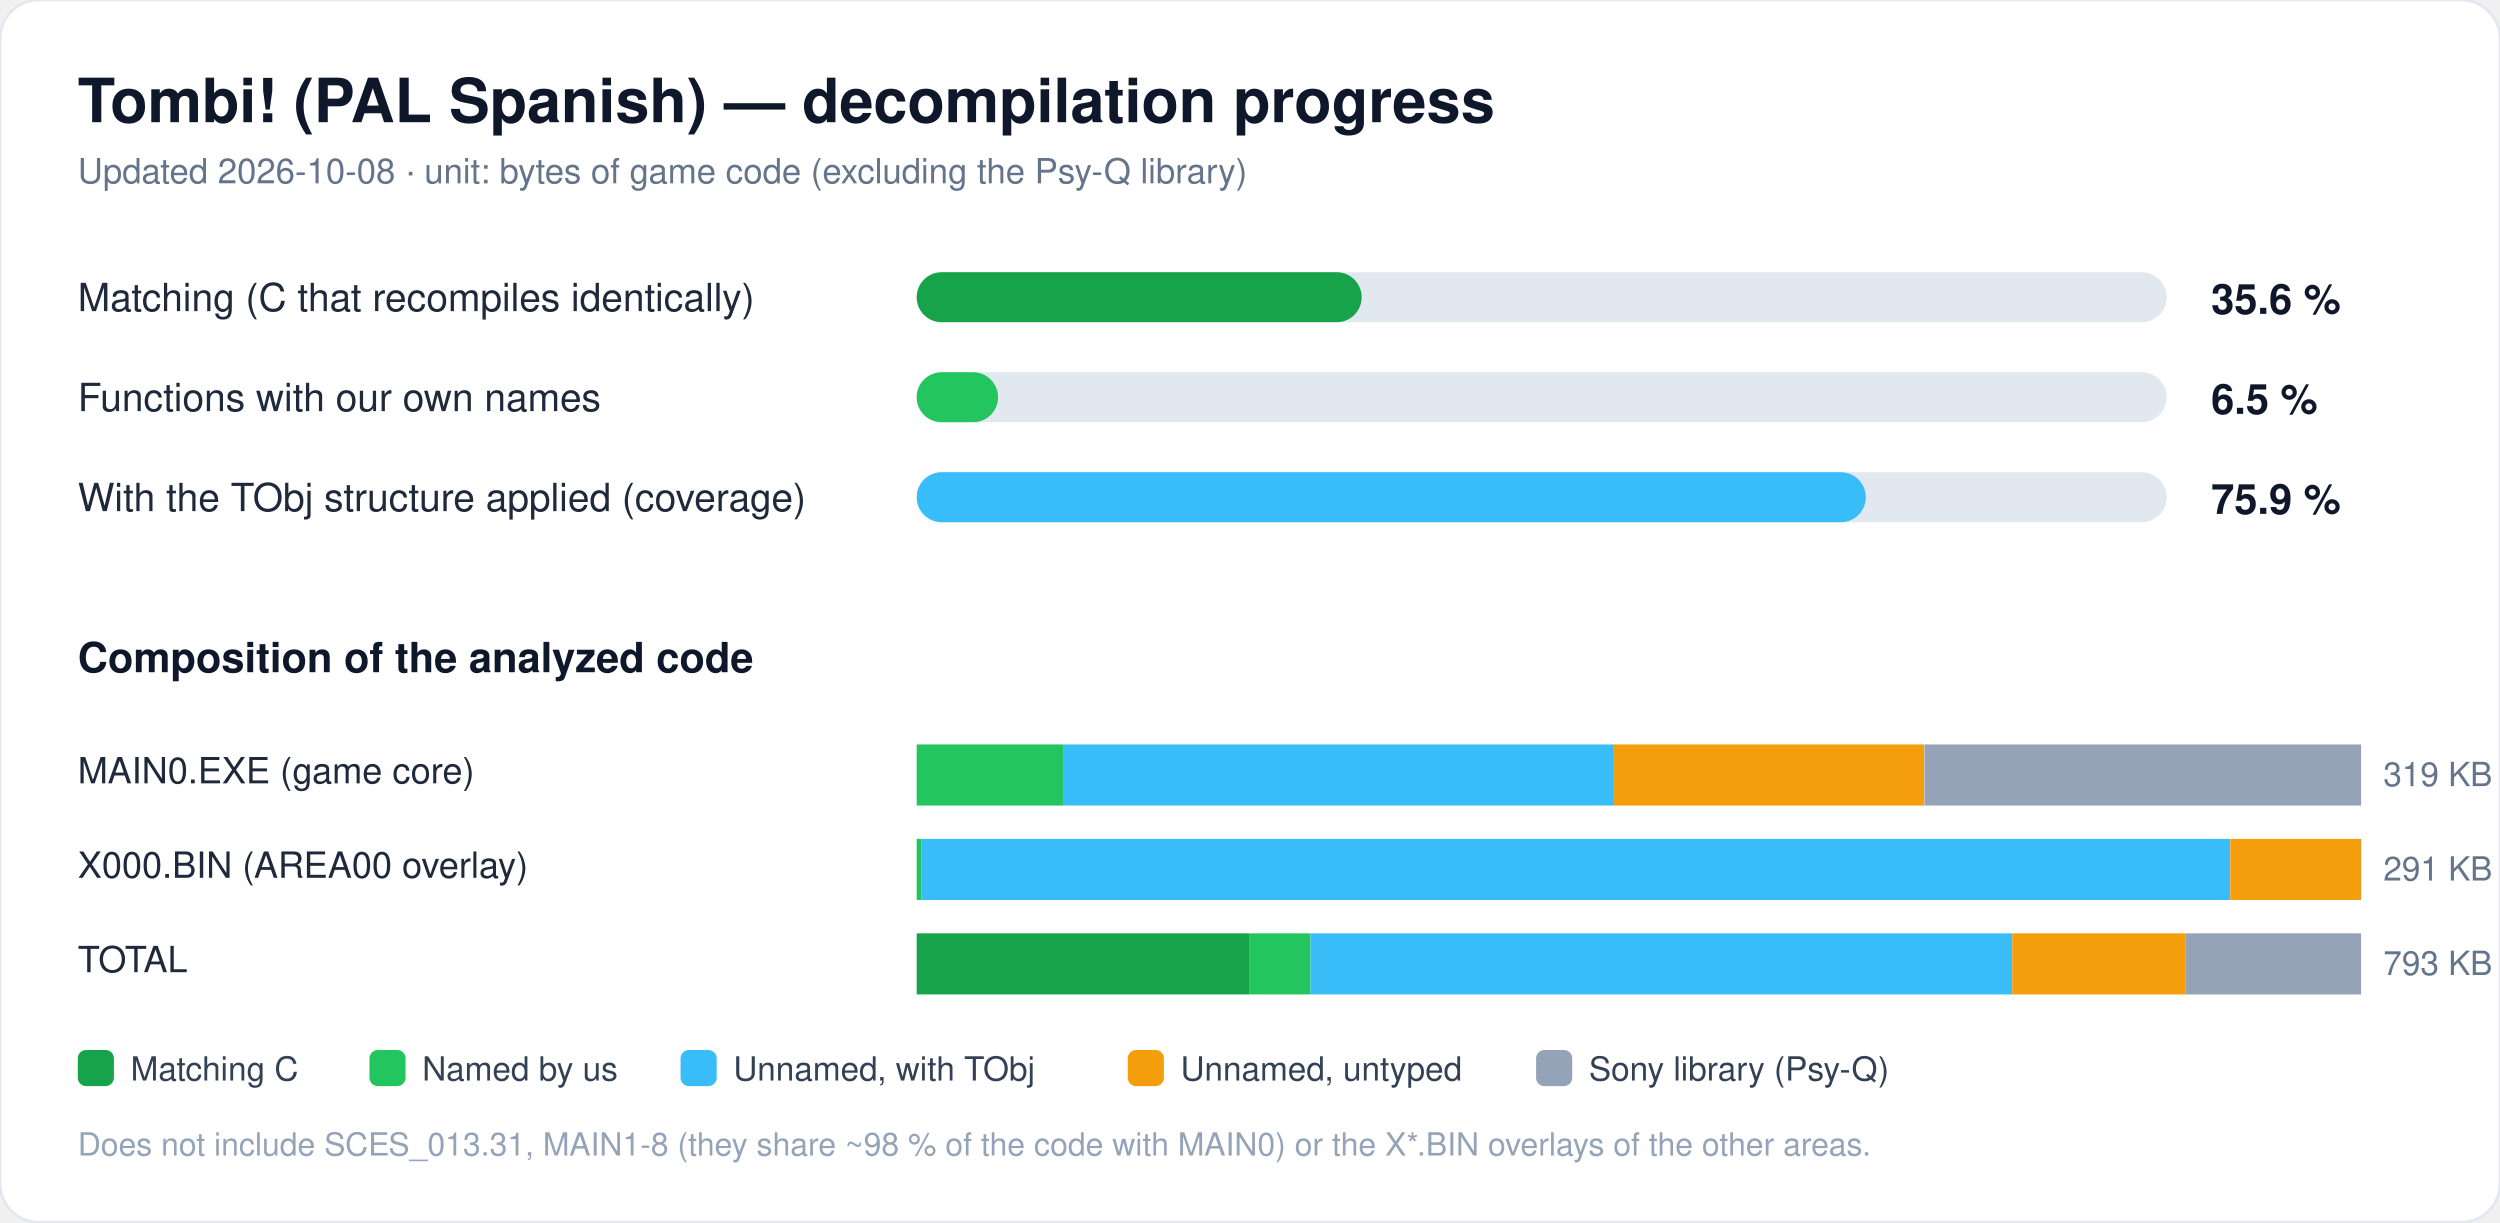
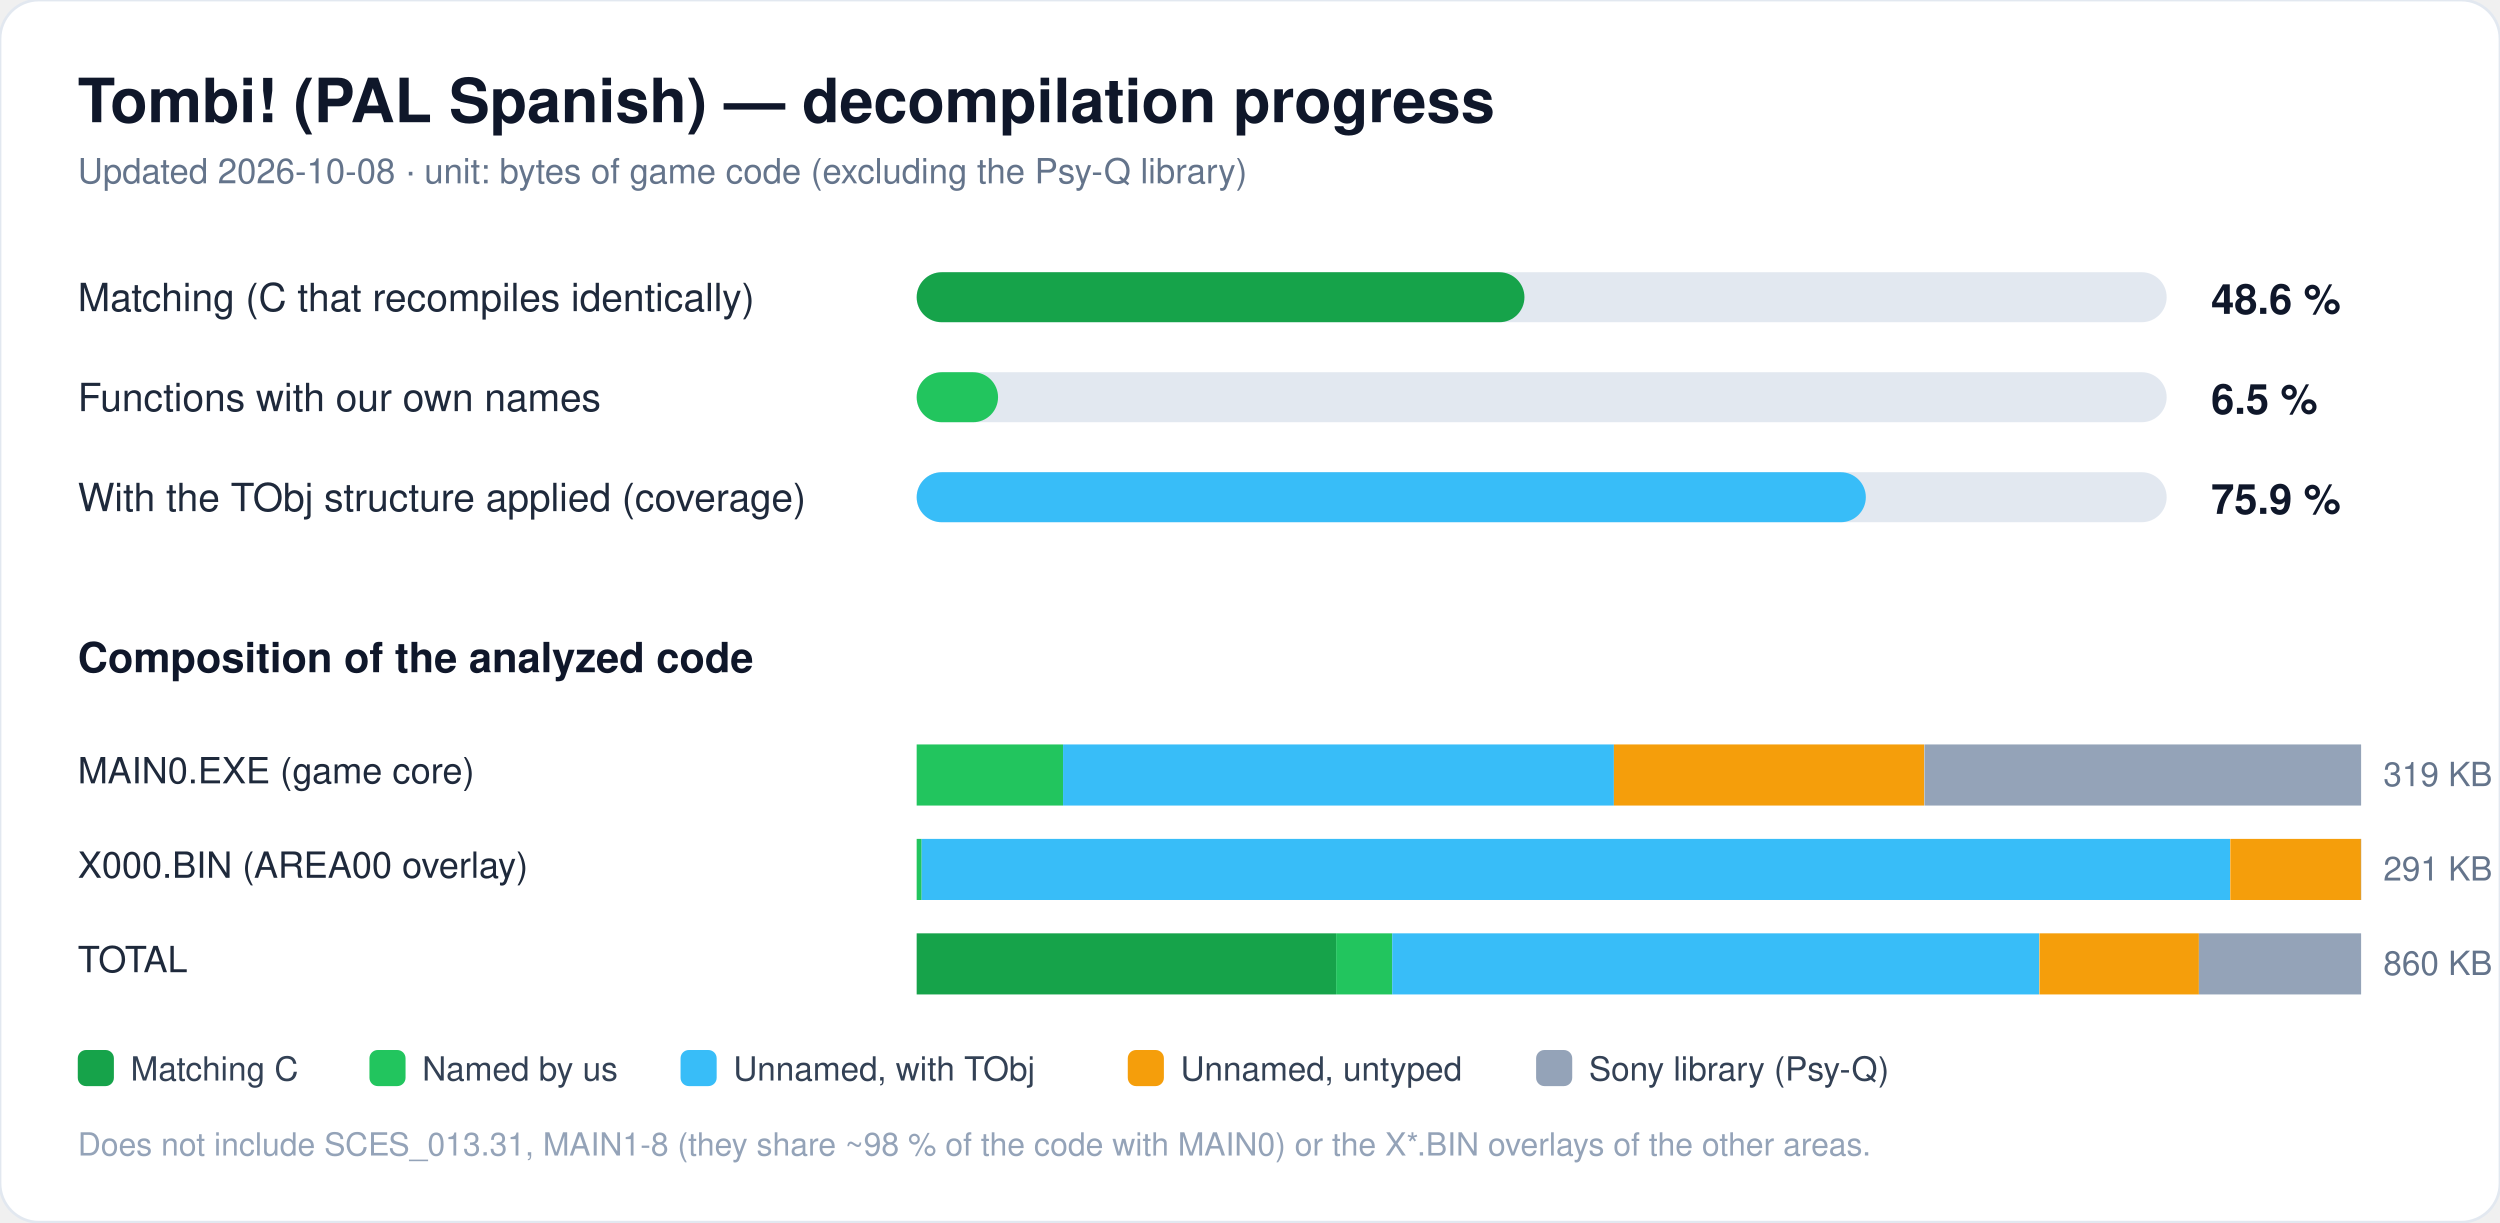
<svg xmlns="http://www.w3.org/2000/svg" width="900" height="440" viewBox="0 0 900 440" role="img" aria-label="Decompilation progress">
  <rect width="900" height="440" rx="14" fill="#ffffff" stroke="#e2e8f0" />
  <text x="28" y="44" font-family="Segoe UI,Helvetica,Arial,sans-serif" font-size="22" font-weight="700" fill="#0f172a">Tombi! (PAL Spanish) — decompilation progress</text>
  <text x="28" y="66" font-family="Segoe UI,Helvetica,Arial,sans-serif" font-size="12.5" fill="#64748b">Updated 2026-10-08 · unit: bytes of game code (excluding the Psy-Q library)</text>
  <text x="28" y="112" font-family="Segoe UI,Helvetica,Arial,sans-serif" font-size="14" fill="#1e293b">Matching (C that recompiles identically)</text>
  <rect x="330" y="98" width="450" height="18" rx="9" fill="#e2e8f0" />
-   <rect x="330" y="98" width="160.2" height="18" rx="9" fill="#16a34a" />
-   <text x="796" y="113" font-family="Segoe UI,Helvetica,Arial,sans-serif" font-size="15" font-weight="700" fill="#0f172a">35.6 %</text>
+   <rect x="330" y="98" width="218.8" height="18" rx="9" fill="#16a34a" />
+   <text x="796" y="113" font-family="Segoe UI,Helvetica,Arial,sans-serif" font-size="15" font-weight="700" fill="#0f172a">48.6 %</text>
  <text x="28" y="148" font-family="Segoe UI,Helvetica,Arial,sans-serif" font-size="14" fill="#1e293b">Functions with our own names</text>
  <rect x="330" y="134" width="450" height="18" rx="9" fill="#e2e8f0" />
  <rect x="330" y="134" width="29.3" height="18" rx="9" fill="#22c55e" />
  <text x="796" y="149" font-family="Segoe UI,Helvetica,Arial,sans-serif" font-size="15" font-weight="700" fill="#0f172a">6.5 %</text>
  <text x="28" y="184" font-family="Segoe UI,Helvetica,Arial,sans-serif" font-size="14" fill="#1e293b">With the TObj structure applied (coverage)</text>
  <rect x="330" y="170" width="450" height="18" rx="9" fill="#e2e8f0" />
  <rect x="330" y="170" width="341.7" height="18" rx="9" fill="#38bdf8" />
  <text x="796" y="185" font-family="Segoe UI,Helvetica,Arial,sans-serif" font-size="15" font-weight="700" fill="#0f172a">75.9 %</text>
  <text x="28" y="242" font-family="Segoe UI,Helvetica,Arial,sans-serif" font-size="15" font-weight="700" fill="#0f172a">Composition of the analyzed code</text>
  <text x="28" y="282" font-family="Segoe UI,Helvetica,Arial,sans-serif" font-size="13" fill="#1e293b">MAIN0.EXE (game core)</text>
  <rect x="330.0" y="268" width="52.7" height="22" fill="#22c55e" />
  <rect x="382.7" y="268" width="198.3" height="22" fill="#38bdf8" />
  <rect x="581.0" y="268" width="111.7" height="22" fill="#f59e0b" />
  <rect x="692.8" y="268" width="157.2" height="22" fill="#94a3b8" />
  <text x="858" y="283" font-family="Segoe UI,Helvetica,Arial,sans-serif" font-size="12" fill="#64748b" text-anchor="start">319 KB</text>
  <text x="28" y="316" font-family="Segoe UI,Helvetica,Arial,sans-serif" font-size="13" fill="#1e293b">X000.BIN (AREA00 overlay)</text>
  <rect x="330.0" y="302" width="1.8" height="22" fill="#22c55e" />
  <rect x="331.8" y="302" width="471.0" height="22" fill="#38bdf8" />
  <rect x="802.9" y="302" width="47.1" height="22" fill="#f59e0b" />
  <rect x="849.9" y="302" width="0.1" height="22" fill="#94a3b8" />
  <text x="858" y="317" font-family="Segoe UI,Helvetica,Arial,sans-serif" font-size="12" fill="#64748b" text-anchor="start">291 KB</text>
  <text x="28" y="350" font-family="Segoe UI,Helvetica,Arial,sans-serif" font-size="13" fill="#1e293b">TOTAL</text>
-   <rect x="330.0" y="336" width="119.9" height="22" fill="#16a34a" />
-   <rect x="449.9" y="336" width="21.9" height="22" fill="#22c55e" />
-   <rect x="471.8" y="336" width="252.6" height="22" fill="#38bdf8" />
-   <rect x="724.4" y="336" width="62.3" height="22" fill="#f59e0b" />
-   <rect x="786.7" y="336" width="63.3" height="22" fill="#94a3b8" />
-   <text x="858" y="351" font-family="Segoe UI,Helvetica,Arial,sans-serif" font-size="12" fill="#64748b" text-anchor="start">793 KB</text>
+   <rect x="330.0" y="336" width="151.0" height="22" fill="#16a34a" />
+   <rect x="481.0" y="336" width="20.2" height="22" fill="#22c55e" />
+   <rect x="501.2" y="336" width="232.9" height="22" fill="#38bdf8" />
+   <rect x="734.2" y="336" width="57.4" height="22" fill="#f59e0b" />
+   <rect x="791.6" y="336" width="58.4" height="22" fill="#94a3b8" />
+   <text x="858" y="351" font-family="Segoe UI,Helvetica,Arial,sans-serif" font-size="12" fill="#64748b" text-anchor="start">860 KB</text>
  <rect x="28" y="378" width="13" height="13" rx="3" fill="#16a34a" />
  <text x="47" y="389" font-family="Segoe UI,Helvetica,Arial,sans-serif" font-size="12" fill="#334155">Matching C</text>
  <rect x="133" y="378" width="13" height="13" rx="3" fill="#22c55e" />
  <text x="152" y="389" font-family="Segoe UI,Helvetica,Arial,sans-serif" font-size="12" fill="#334155">Named by us</text>
  <rect x="245" y="378" width="13" height="13" rx="3" fill="#38bdf8" />
  <text x="264" y="389" font-family="Segoe UI,Helvetica,Arial,sans-serif" font-size="12" fill="#334155">Unnamed, with TObj</text>
  <rect x="406" y="378" width="13" height="13" rx="3" fill="#f59e0b" />
  <text x="425" y="389" font-family="Segoe UI,Helvetica,Arial,sans-serif" font-size="12" fill="#334155">Unnamed, untyped</text>
  <rect x="553" y="378" width="13" height="13" rx="3" fill="#94a3b8" />
  <text x="572" y="389" font-family="Segoe UI,Helvetica,Arial,sans-serif" font-size="12" fill="#334155">Sony library (Psy-Q)</text>
  <text x="28" y="416" font-family="Segoe UI,Helvetica,Arial,sans-serif" font-size="11.5" fill="#94a3b8">Does not include SCES_013.31, MAIN1-8 (they share ~98 % of the code with MAIN0) or the X*.BIN overlays of the other areas.</text>
</svg>
